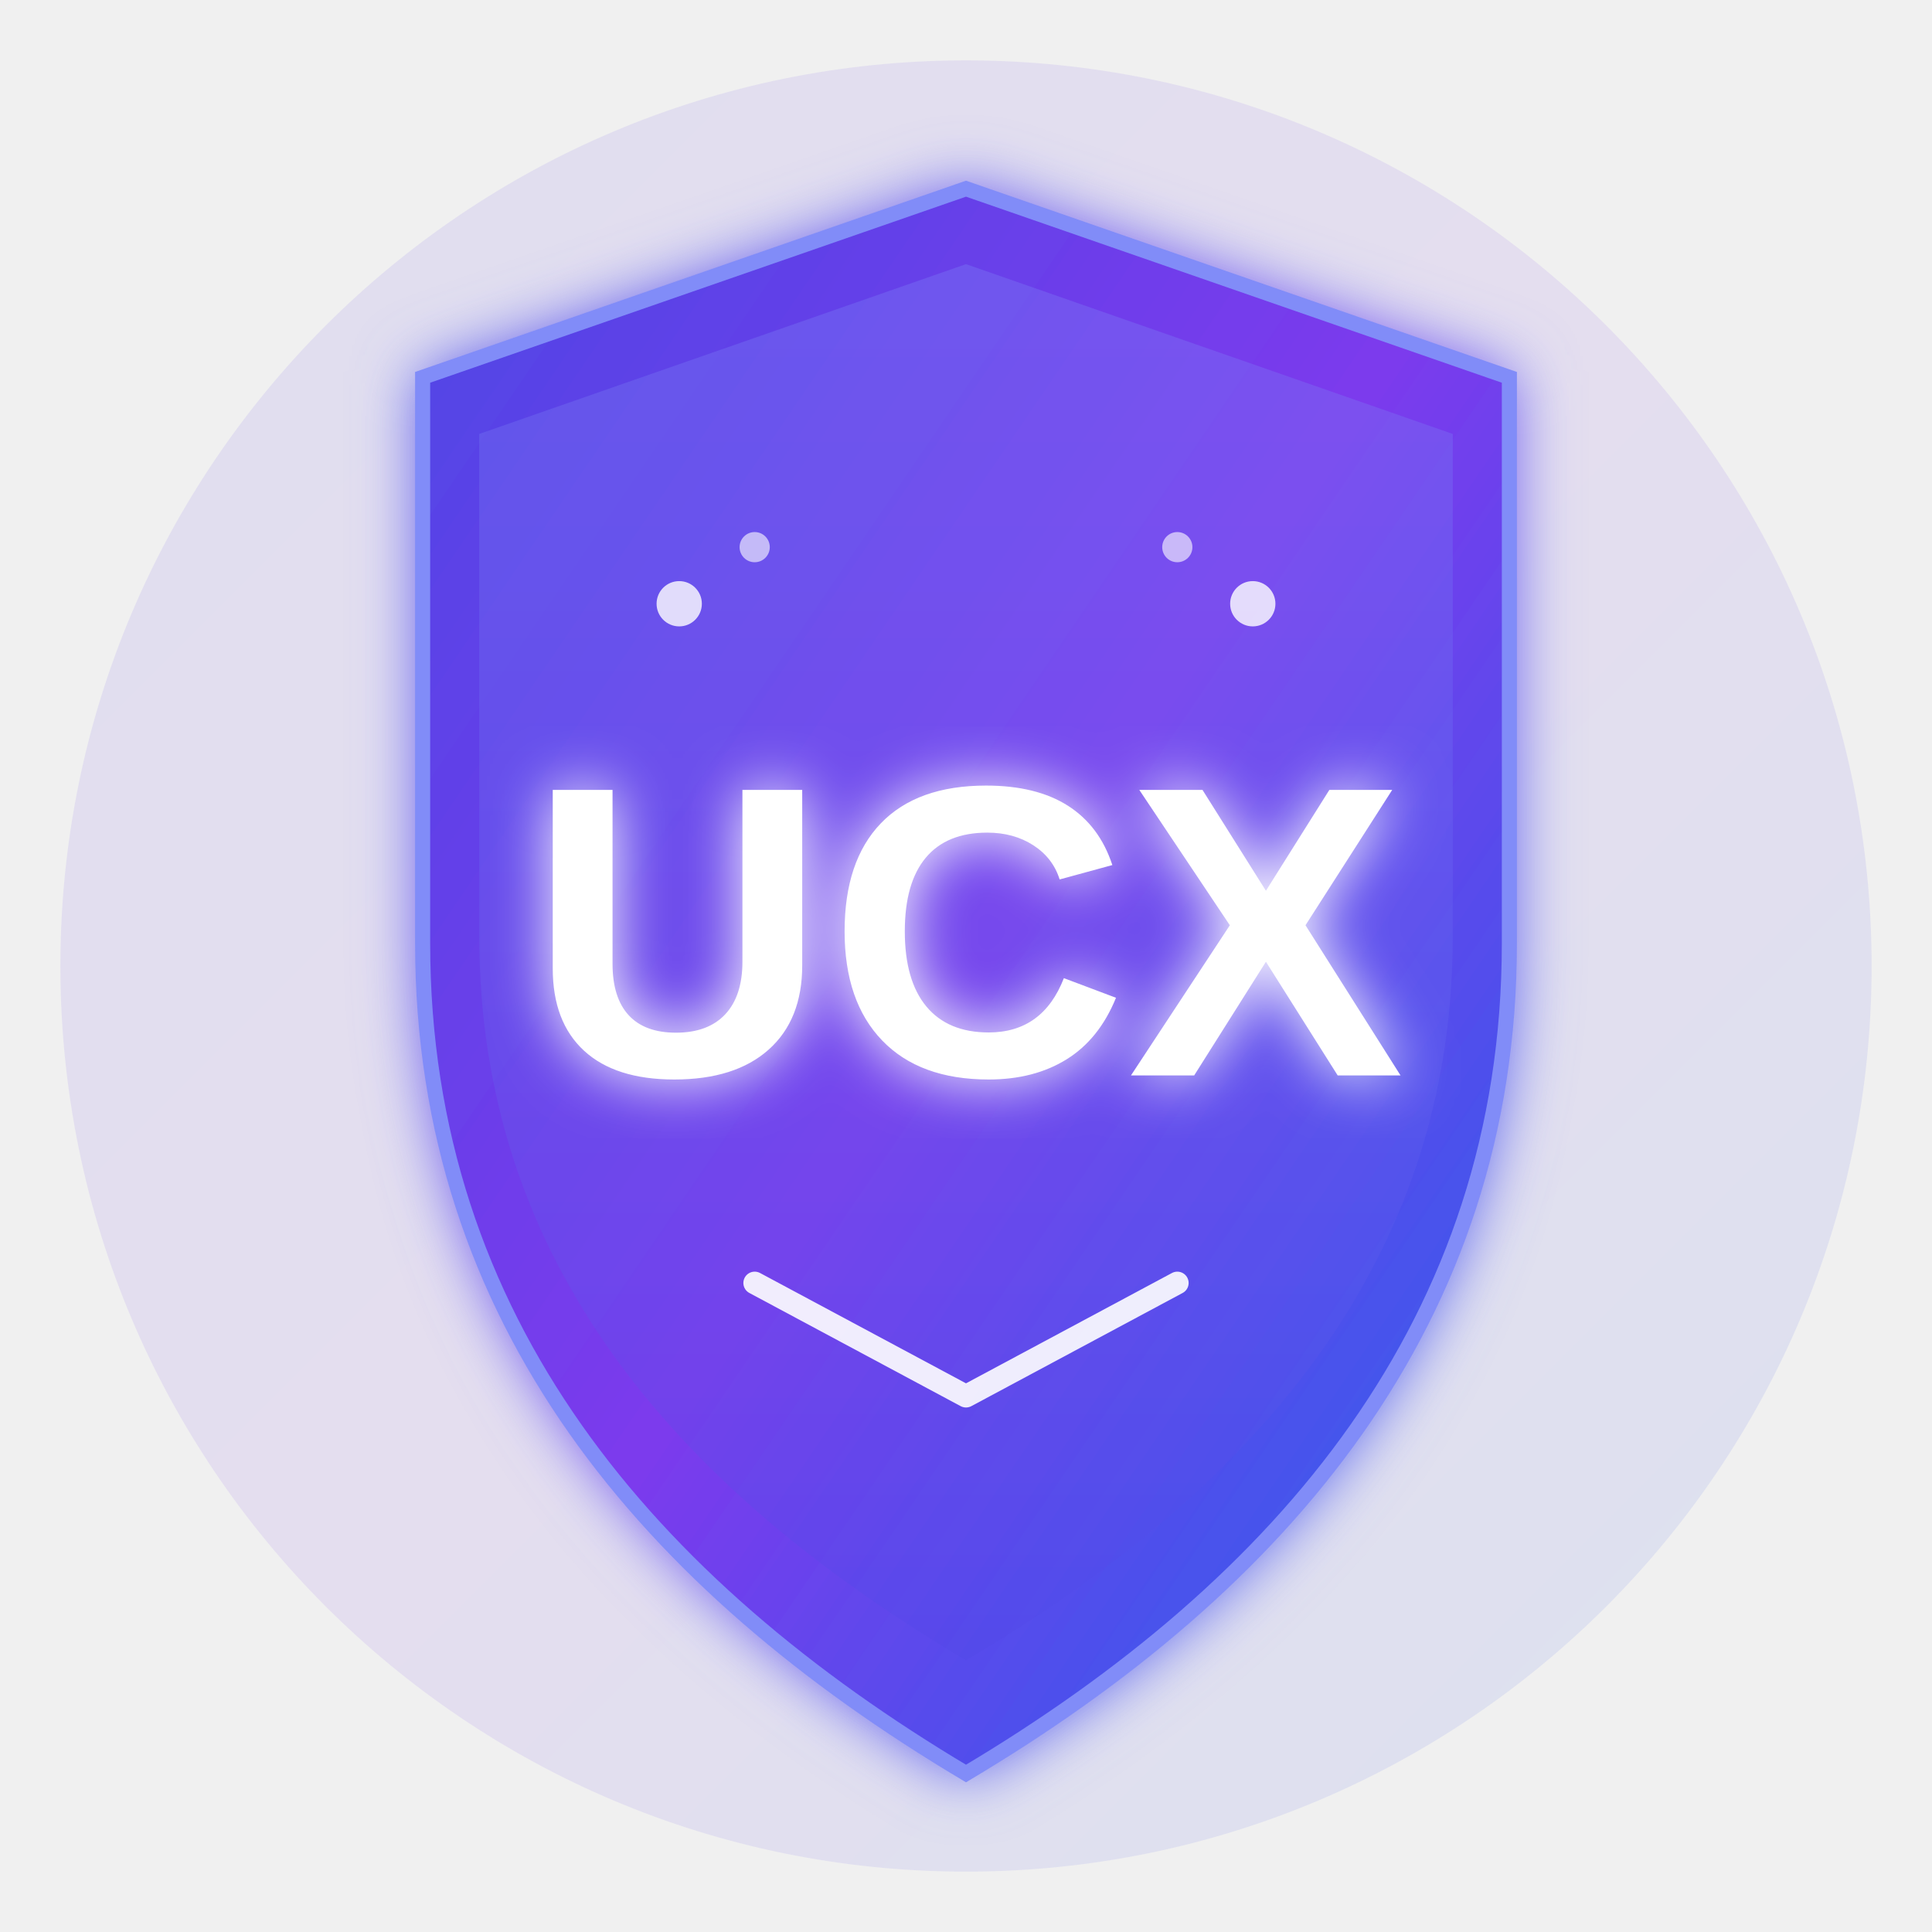
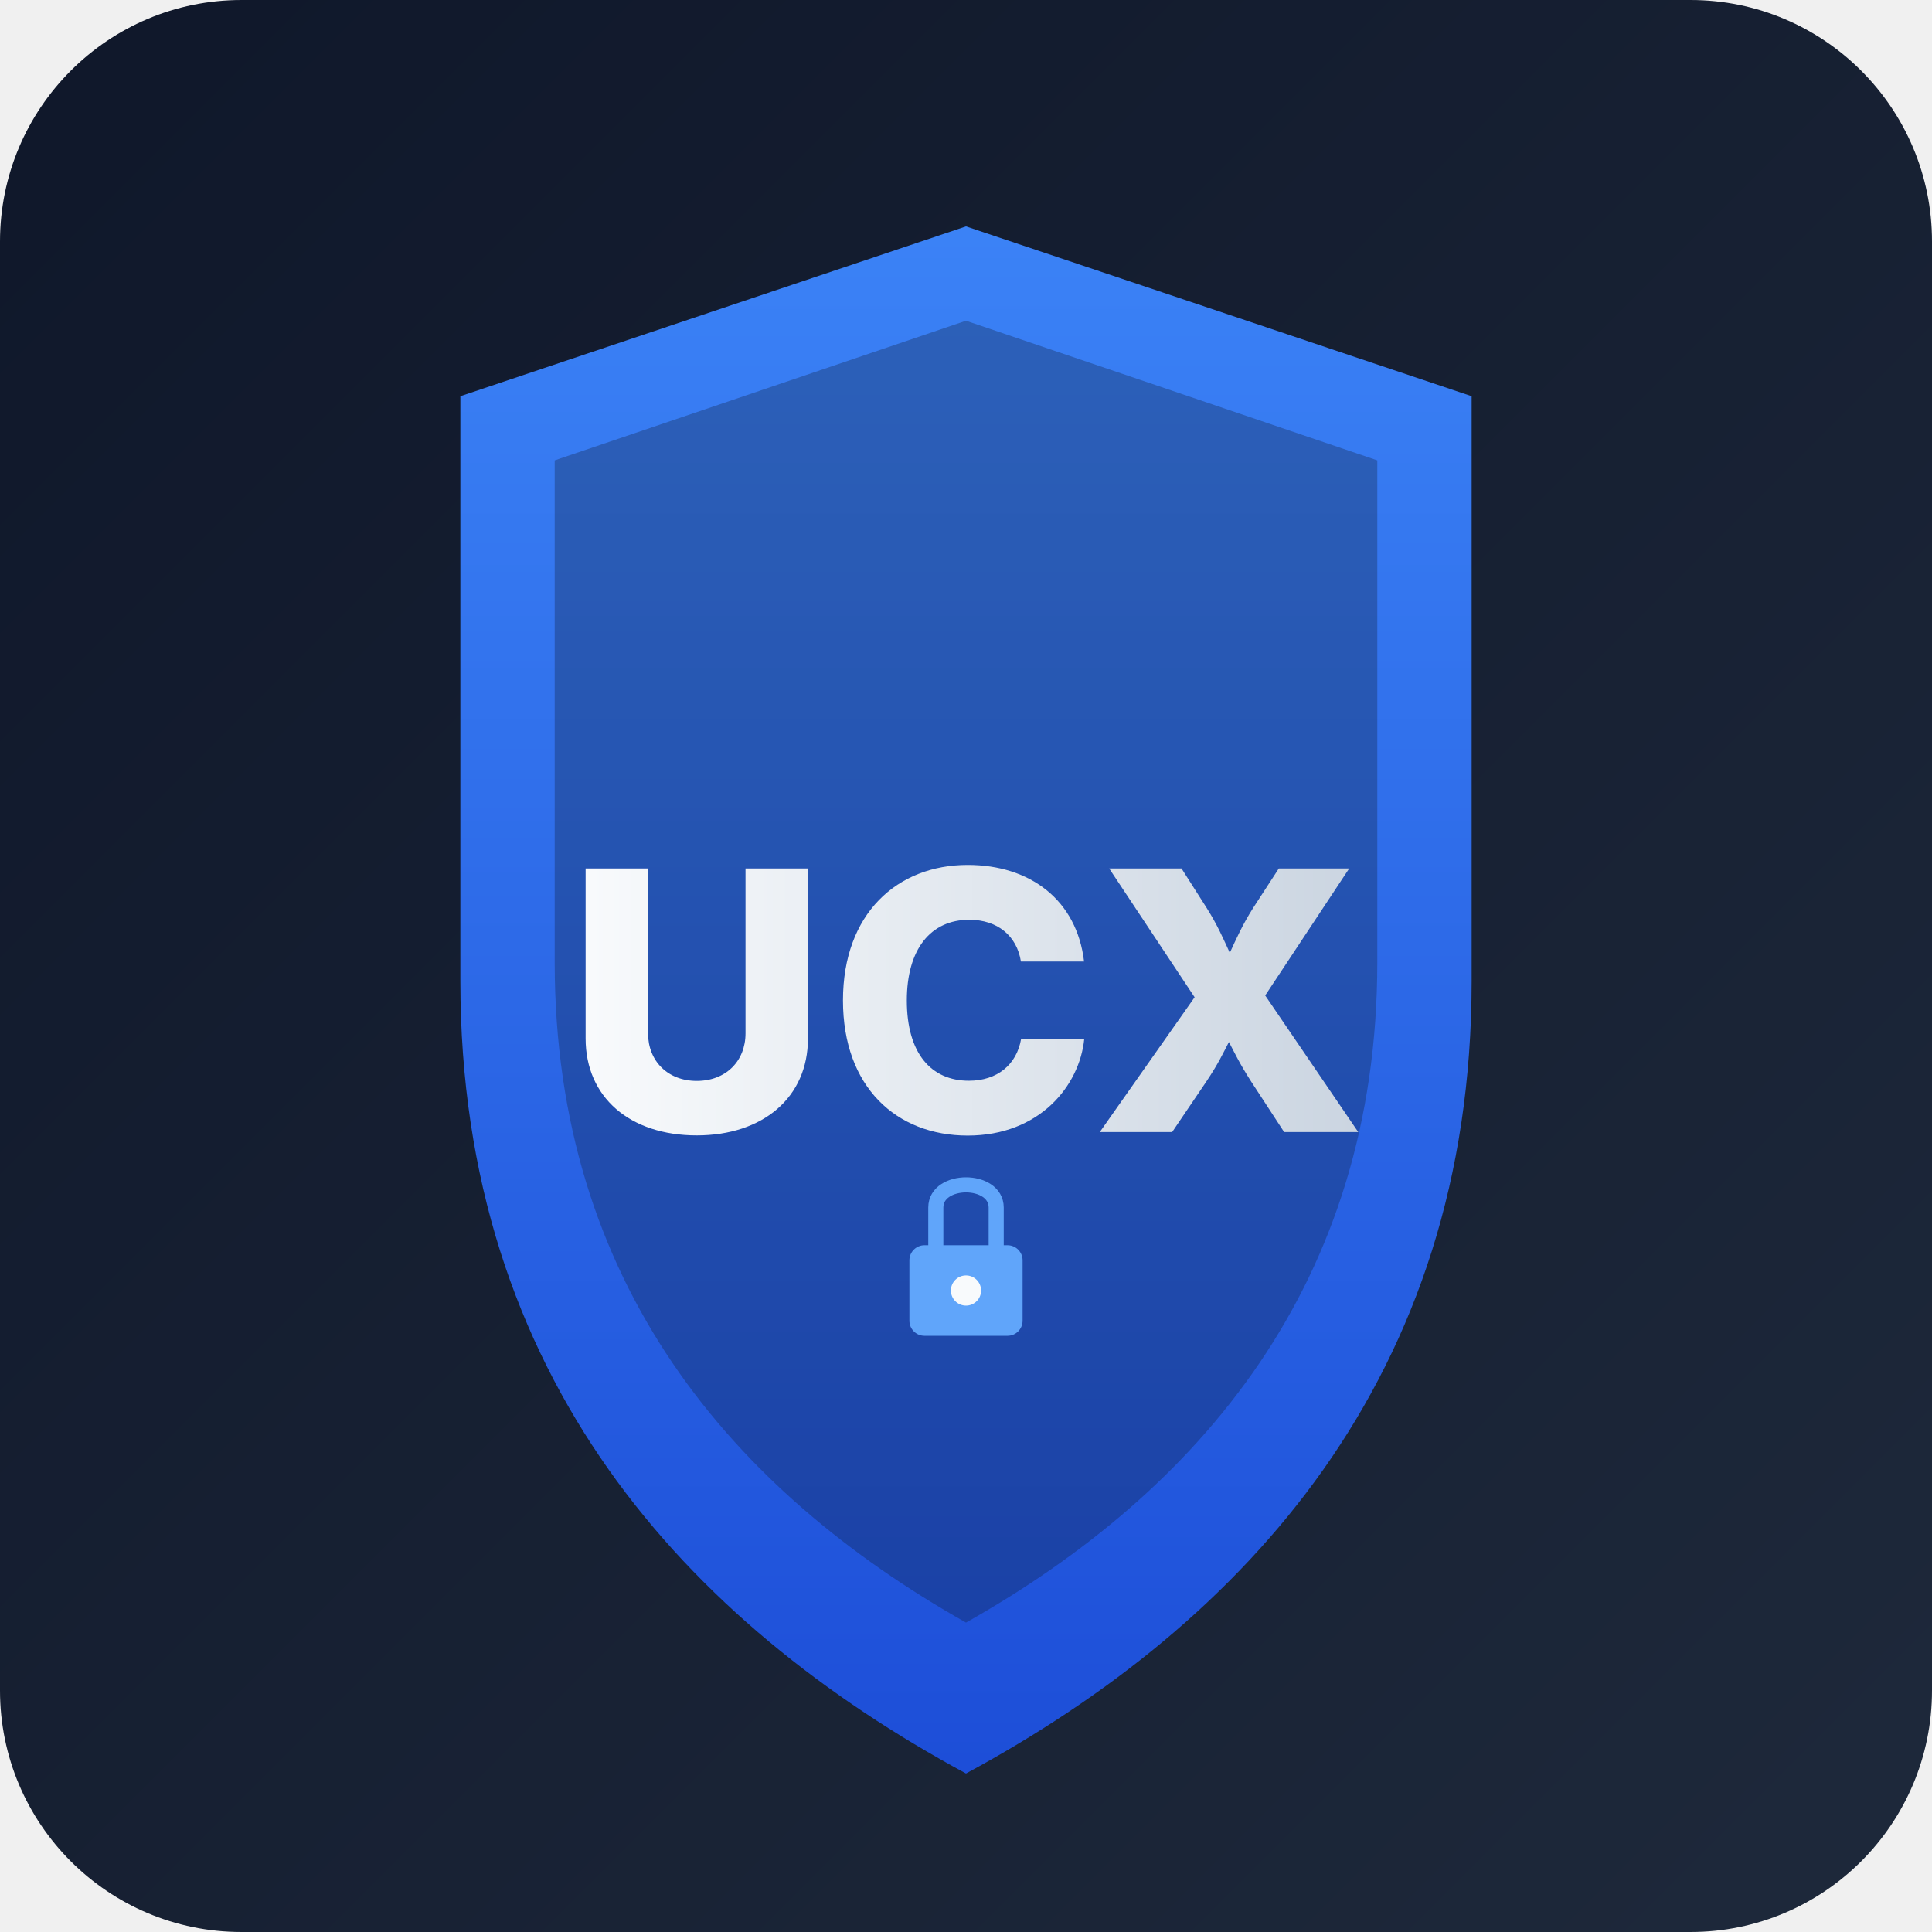
<svg xmlns="http://www.w3.org/2000/svg" width="512" height="512" viewBox="0 0 512 512" fill="none">
  <defs>
-     <linearGradient id="shieldGradient" x1="0%" y1="0%" x2="100%" y2="100%">
-       <stop offset="0%" style="stop-color:#4F46E5" />
-       <stop offset="50%" style="stop-color:#7C3AED" />
-       <stop offset="100%" style="stop-color:#2563EB" />
+     <linearGradient id="bgGrad" x1="0%" y1="0%" x2="100%" y2="100%">
+       <stop offset="0%" stop-color="#0F172A" />
+       <stop offset="100%" stop-color="#1E293B" />
    </linearGradient>
-     <linearGradient id="innerGlow" x1="0%" y1="0%" x2="0%" y2="100%">
-       <stop offset="0%" style="stop-color:#818CF8" />
-       <stop offset="100%" style="stop-color:#4F46E5" />
+     <linearGradient id="shieldGrad" x1="0%" y1="0%" x2="0%" y2="100%">
+       <stop offset="0%" stop-color="#3B82F6" />
+       <stop offset="100%" stop-color="#1D4ED8" />
    </linearGradient>
-     <filter id="glow" x="-20%" y="-20%" width="140%" height="140%">
-       <feGaussianBlur stdDeviation="8" result="coloredBlur" />
-       <feMerge>
-         <feMergeNode in="coloredBlur" />
-         <feMergeNode in="SourceGraphic" />
-       </feMerge>
-     </filter>
+     <linearGradient id="textGrad" x1="0%" y1="0%" x2="100%" y2="0%">
+       <stop offset="0%" stop-color="#F8FAFC" />
+       <stop offset="100%" stop-color="#CBD5E1" />
+     </linearGradient>
  </defs>
-   <circle cx="256" cy="256" r="240" fill="url(#shieldGradient)" opacity="0.1" />
-   <path d="M256 50 L400 100 L400 250 C400 350 340 420 256 470 C172 420 112 350 112 250 L112 100 L256 50Z" fill="url(#shieldGradient)" stroke="#818CF8" stroke-width="4" filter="url(#glow)" />
-   <path d="M256 70 L385 115 L385 248 C385 335 332 395 256 440 C180 395 127 335 127 248 L127 115 L256 70Z" fill="url(#innerGlow)" opacity="0.3" />
-   <text x="256" y="285" font-family="'Segoe UI', Arial, sans-serif" font-size="110" font-weight="bold" fill="white" text-anchor="middle" filter="url(#glow)">UCX</text>
-   <path d="M200 340 L256 370 L312 340" stroke="white" stroke-width="6" stroke-linecap="round" stroke-linejoin="round" opacity="0.9" />
-   <circle cx="180" cy="160" r="6" fill="white" opacity="0.8" />
-   <circle cx="200" cy="145" r="4" fill="white" opacity="0.6" />
-   <circle cx="312" cy="145" r="4" fill="white" opacity="0.6" />
-   <circle cx="332" cy="160" r="6" fill="white" opacity="0.8" />
+   <rect width="512" height="512" rx="64" fill="url(#bgGrad)" />
+   <path d="M256 60 L390 105 L390 260 C390 365 330 430 256 470 C182 430 122 365 122 260 L122 105 L256 60Z" fill="url(#shieldGrad)" />
+   <path d="M256 85 L365 122 L365 255 C365 340 318 395 256 430 C194 395 147 340 147 255 L147 122 L256 85Z" fill="#0F172A" opacity="0.3" />
+   <text x="256" y="300" font-family="system-ui,-apple-system,'Segoe UI',sans-serif" font-size="96" font-weight="800" fill="url(#textGrad)" text-anchor="middle">UCX</text>
+   <rect x="241" y="330" width="30" height="24" rx="4" fill="#60A5FA" />
+   <path d="M248 330 L248 320 C248 312 264 312 264 320 L264 330" stroke="#60A5FA" stroke-width="4" stroke-linecap="round" fill="none" />
+   <circle cx="256" cy="342" r="4" fill="#F8FAFC" />
</svg>
